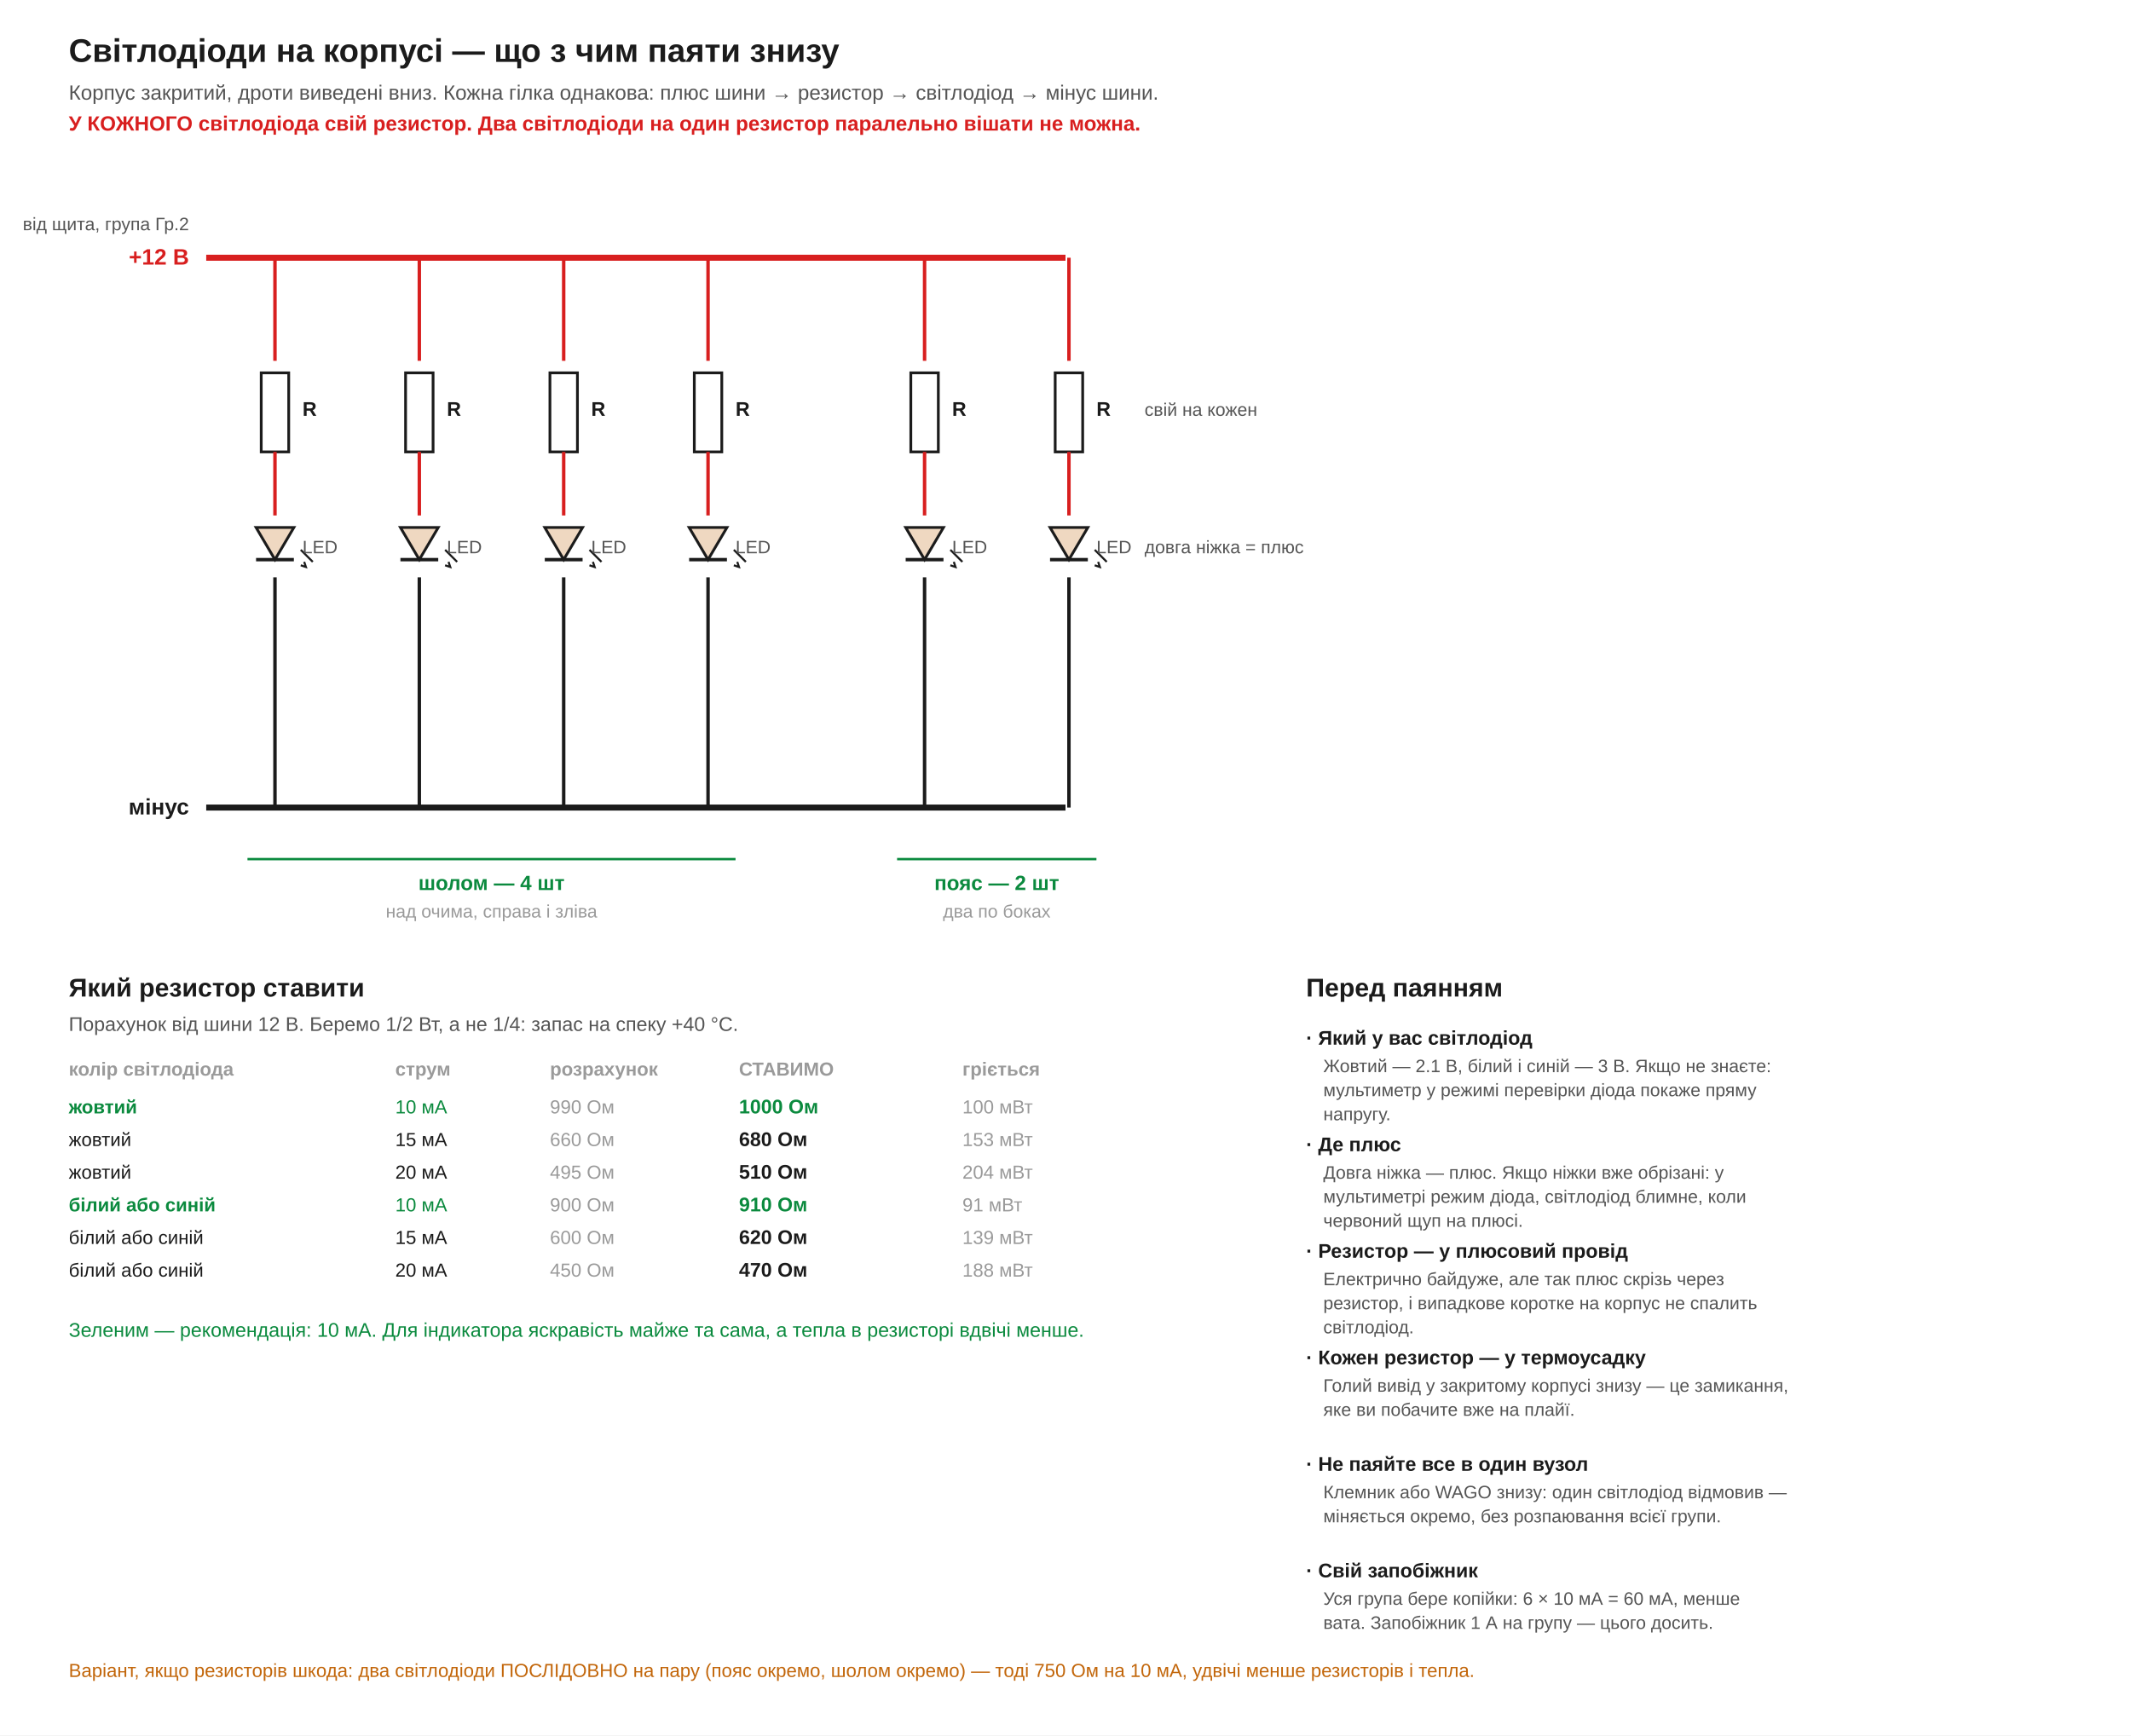
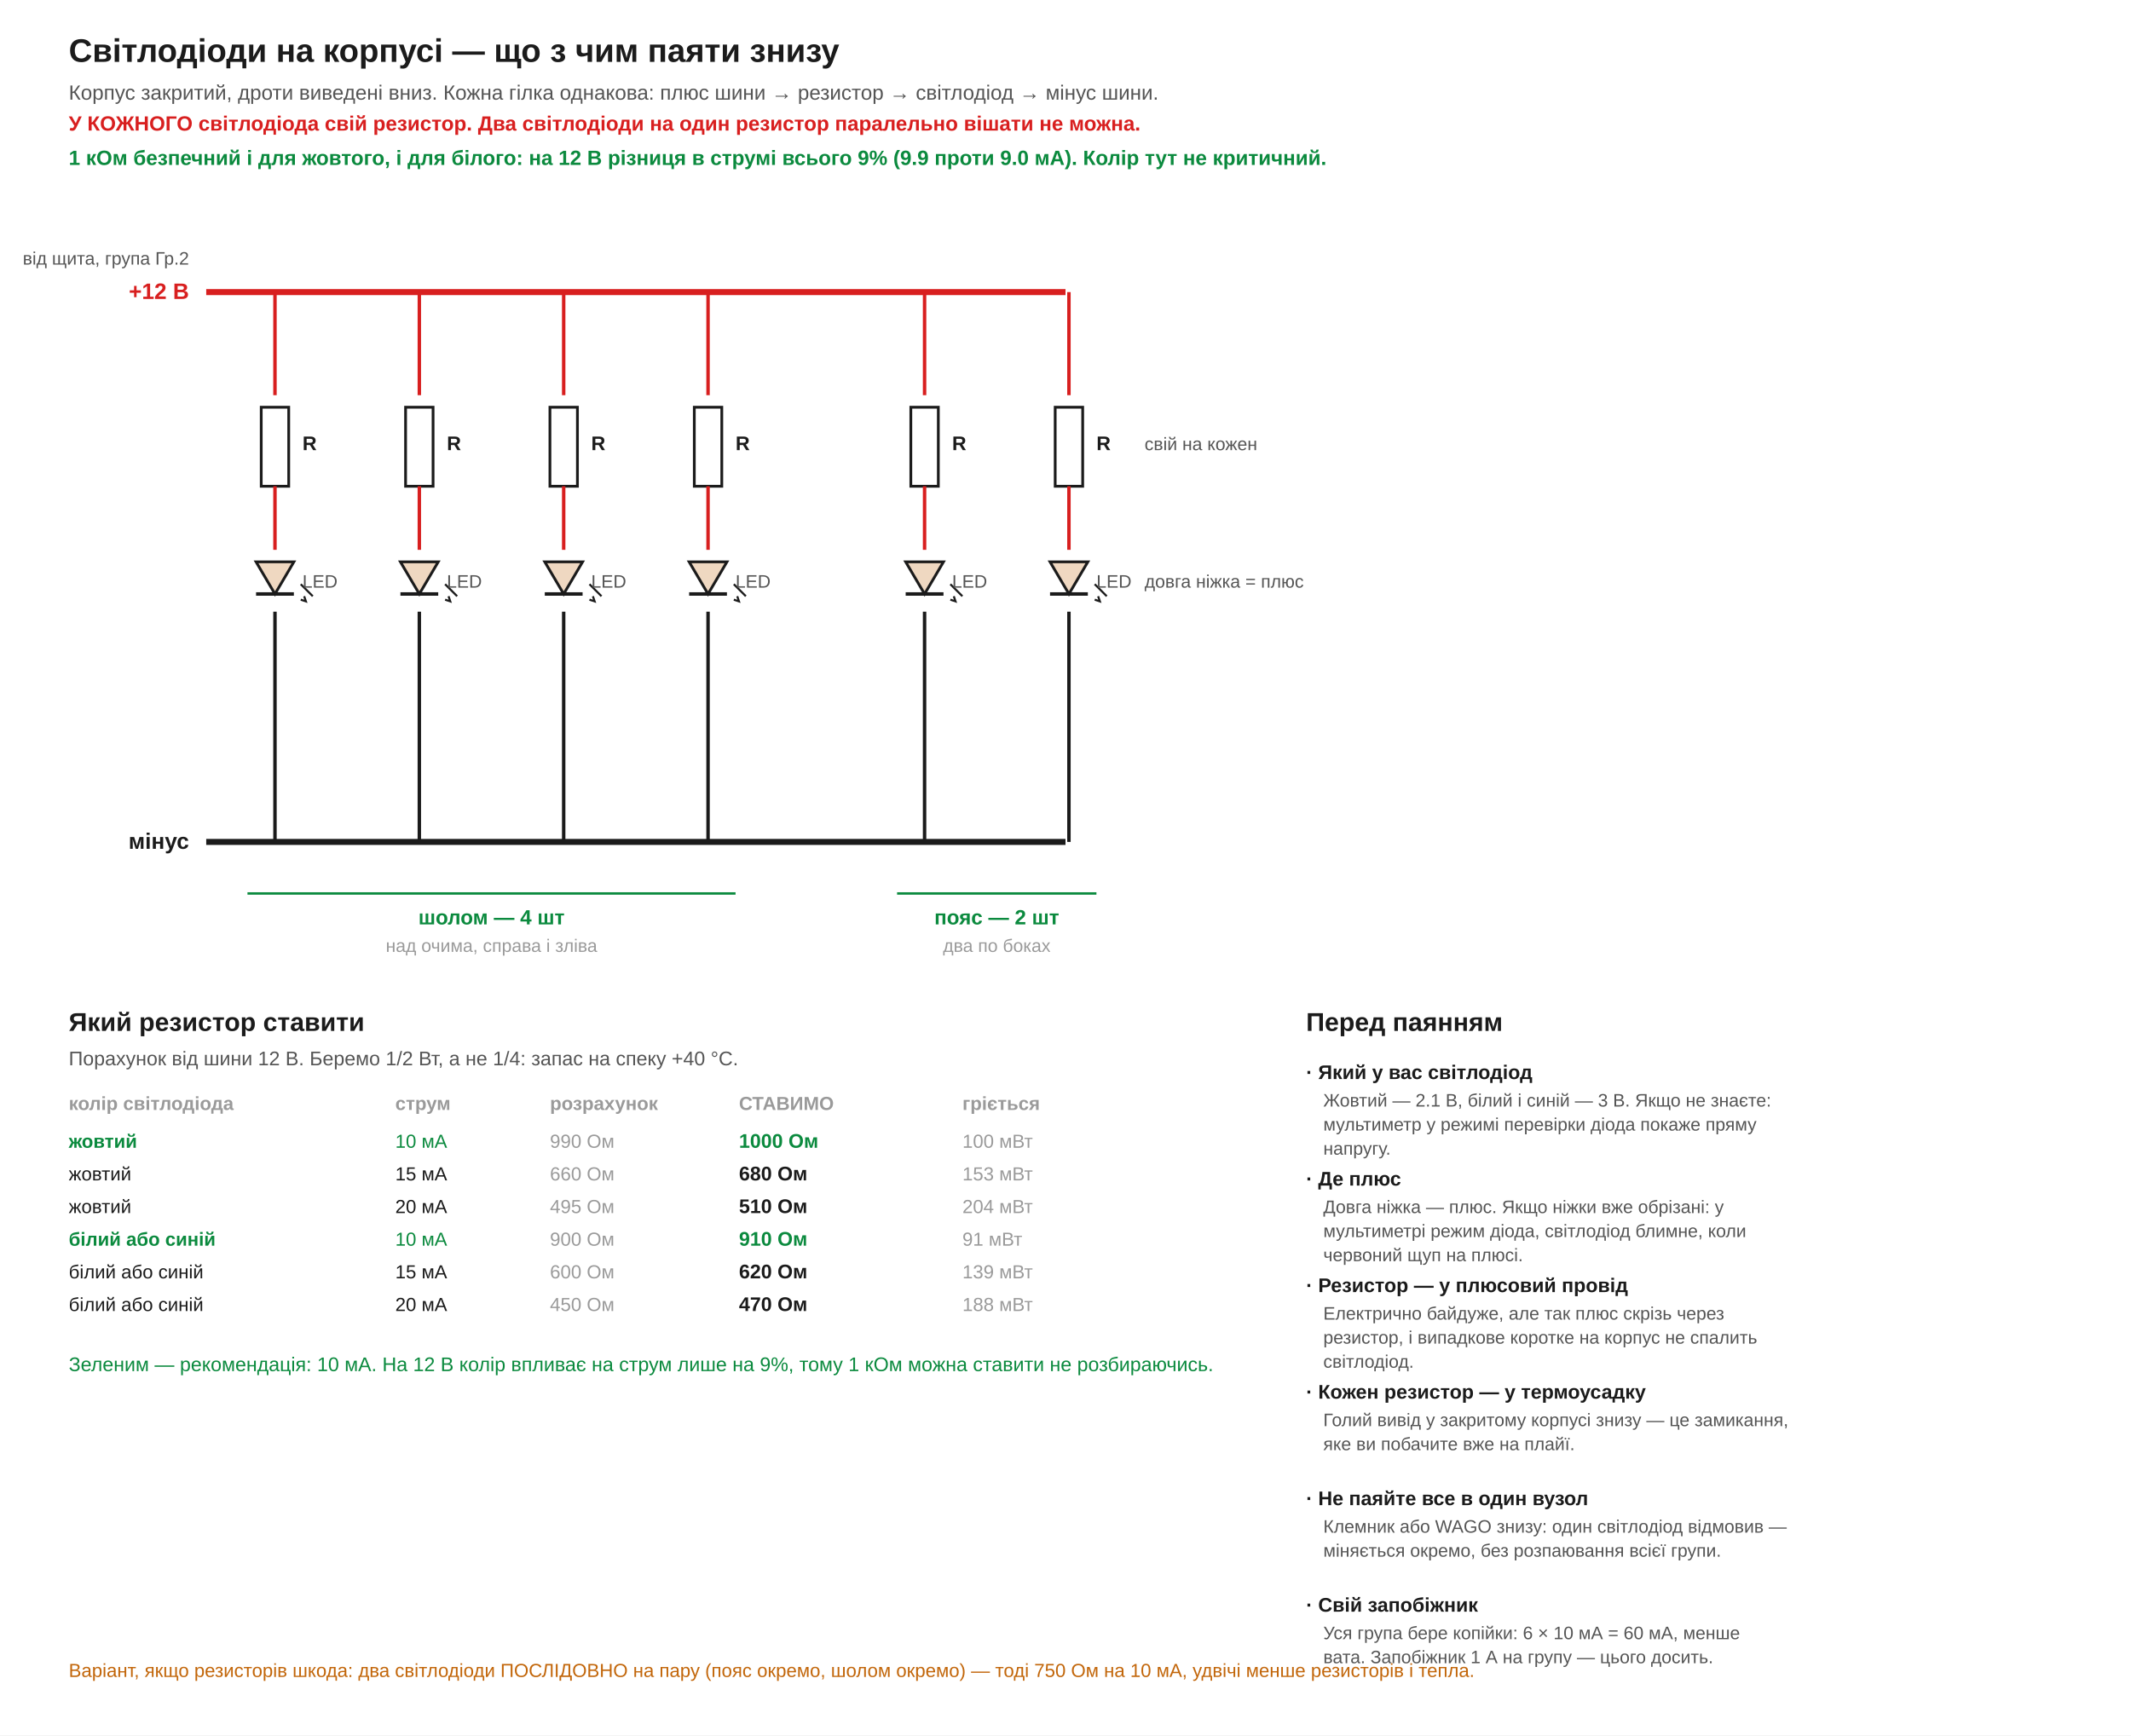
<svg xmlns="http://www.w3.org/2000/svg" width="1240" height="1010" viewBox="0 0 1240 1010">
  <rect width="1240" height="1010" fill="#ffffff" />
  <text x="40.0" y="36.0" font-family="Arial,Helvetica,sans-serif" font-size="19" fill="#1b1b1b" text-anchor="start" font-weight="700">Світлодіоди на корпусі — що з чим паяти знизу</text>
  <text x="40.0" y="58.0" font-family="Arial,Helvetica,sans-serif" font-size="12" fill="#555" text-anchor="start" font-weight="400">Корпус закритий, дроти виведені вниз. Кожна гілка однакова: плюс шини → резистор → світлодіод → мінус шини.</text>
  <text x="40.0" y="76.0" font-family="Arial,Helvetica,sans-serif" font-size="12" fill="#d81f1f" text-anchor="start" font-weight="600">У КОЖНОГО світлодіода свій резистор. Два світлодіоди на один резистор паралельно вішати не можна.</text>
-   <line x1="120" y1="150" x2="620" y2="150" stroke="#d81f1f" stroke-width="3.5" />
-   <line x1="120" y1="470" x2="620" y2="470" stroke="#1b1b1b" stroke-width="3.5" />
-   <text x="110.0" y="154.0" font-family="Arial,Helvetica,sans-serif" font-size="13" fill="#d81f1f" text-anchor="end" font-weight="700">+12 В</text>
-   <text x="110.0" y="474.0" font-family="Arial,Helvetica,sans-serif" font-size="13" fill="#1b1b1b" text-anchor="end" font-weight="700">мінус</text>
-   <text x="110.0" y="134.0" font-family="Arial,Helvetica,sans-serif" font-size="10.5" fill="#555" text-anchor="end" font-weight="400">від щита, група Гр.2</text>
-   <line x1="160.0" y1="150" x2="160.0" y2="210" stroke="#d81f1f" stroke-width="2" />
-   <g transform="rotate(90 160.0 240.0)">
-     <rect x="137.0" y="232.0" width="46" height="16" fill="#fff" stroke="#1b1b1b" stroke-width="1.6" />
+   <text x="40.0" y="96.0" font-family="Arial,Helvetica,sans-serif" font-size="12" fill="#0b8a3e" text-anchor="start" font-weight="600">1 кОм безпечний і для жовтого, і для білого: на 12 В різниця в струмі всього 9% (9.9 проти 9.0 мА). Колір тут не критичний.</text>
+   <line x1="120" y1="170" x2="620" y2="170" stroke="#d81f1f" stroke-width="3.5" />
+   <line x1="120" y1="490" x2="620" y2="490" stroke="#1b1b1b" stroke-width="3.5" />
+   <text x="110.0" y="174.0" font-family="Arial,Helvetica,sans-serif" font-size="13" fill="#d81f1f" text-anchor="end" font-weight="700">+12 В</text>
+   <text x="110.0" y="494.0" font-family="Arial,Helvetica,sans-serif" font-size="13" fill="#1b1b1b" text-anchor="end" font-weight="700">мінус</text>
+   <text x="110.0" y="154.0" font-family="Arial,Helvetica,sans-serif" font-size="10.5" fill="#555" text-anchor="end" font-weight="400">від щита, група Гр.2</text>
+   <line x1="160.0" y1="170" x2="160.0" y2="230" stroke="#d81f1f" stroke-width="2" />
+   <g transform="rotate(90 160.0 260.0)">
+     <rect x="137.0" y="252.0" width="46" height="16" fill="#fff" stroke="#1b1b1b" stroke-width="1.6" />
  </g>
-   <line x1="160.0" y1="263" x2="160.0" y2="300" stroke="#d81f1f" stroke-width="2" />
-   <g transform="rotate(90 160.0 318.0)">
-     <path d="M149.0 307.0 L149.0 329.0 L167.7 318.0 Z" fill="#c2660a" fill-opacity="0.25" stroke="#1b1b1b" stroke-width="1.6" />
-     <line x1="167.7" y1="307.0" x2="167.7" y2="329.0" stroke="#1b1b1b" stroke-width="2" />
-     <path d="M162.0 303.0 l7,-7 M169.0 301.0 l3,-1 -1,3" stroke="#1b1b1b" stroke-width="1.2" fill="none" />
+   <line x1="160.0" y1="283" x2="160.0" y2="320" stroke="#d81f1f" stroke-width="2" />
+   <g transform="rotate(90 160.0 338.0)">
+     <path d="M149.0 327.0 L149.0 349.0 L167.7 338.0 Z" fill="#c2660a" fill-opacity="0.25" stroke="#1b1b1b" stroke-width="1.6" />
+     <line x1="167.7" y1="327.0" x2="167.7" y2="349.0" stroke="#1b1b1b" stroke-width="2" />
+     <path d="M162.0 323.0 l7,-7 M169.0 321.0 l3,-1 -1,3" stroke="#1b1b1b" stroke-width="1.2" fill="none" />
  </g>
-   <line x1="160.0" y1="336" x2="160.0" y2="470" stroke="#1b1b1b" stroke-width="2" />
-   <text x="176.0" y="242.0" font-family="Arial,Helvetica,sans-serif" font-size="11.5" fill="#1b1b1b" text-anchor="start" font-weight="700">R</text>
-   <text x="176.0" y="322.0" font-family="Arial,Helvetica,sans-serif" font-size="10.5" fill="#555" text-anchor="start" font-weight="400">LED</text>
-   <line x1="244.0" y1="150" x2="244.0" y2="210" stroke="#d81f1f" stroke-width="2" />
-   <g transform="rotate(90 244.0 240.0)">
-     <rect x="221.0" y="232.0" width="46" height="16" fill="#fff" stroke="#1b1b1b" stroke-width="1.6" />
+   <line x1="160.0" y1="356" x2="160.0" y2="490" stroke="#1b1b1b" stroke-width="2" />
+   <text x="176.0" y="262.0" font-family="Arial,Helvetica,sans-serif" font-size="11.5" fill="#1b1b1b" text-anchor="start" font-weight="700">R</text>
+   <text x="176.0" y="342.0" font-family="Arial,Helvetica,sans-serif" font-size="10.5" fill="#555" text-anchor="start" font-weight="400">LED</text>
+   <line x1="244.0" y1="170" x2="244.0" y2="230" stroke="#d81f1f" stroke-width="2" />
+   <g transform="rotate(90 244.0 260.0)">
+     <rect x="221.0" y="252.0" width="46" height="16" fill="#fff" stroke="#1b1b1b" stroke-width="1.6" />
  </g>
-   <line x1="244.0" y1="263" x2="244.0" y2="300" stroke="#d81f1f" stroke-width="2" />
-   <g transform="rotate(90 244.0 318.0)">
-     <path d="M233.0 307.0 L233.0 329.0 L251.7 318.0 Z" fill="#c2660a" fill-opacity="0.25" stroke="#1b1b1b" stroke-width="1.6" />
-     <line x1="251.7" y1="307.0" x2="251.7" y2="329.0" stroke="#1b1b1b" stroke-width="2" />
-     <path d="M246.0 303.0 l7,-7 M253.0 301.0 l3,-1 -1,3" stroke="#1b1b1b" stroke-width="1.2" fill="none" />
+   <line x1="244.0" y1="283" x2="244.0" y2="320" stroke="#d81f1f" stroke-width="2" />
+   <g transform="rotate(90 244.0 338.0)">
+     <path d="M233.0 327.0 L233.0 349.0 L251.7 338.0 Z" fill="#c2660a" fill-opacity="0.25" stroke="#1b1b1b" stroke-width="1.6" />
+     <line x1="251.7" y1="327.0" x2="251.7" y2="349.0" stroke="#1b1b1b" stroke-width="2" />
+     <path d="M246.0 323.0 l7,-7 M253.0 321.0 l3,-1 -1,3" stroke="#1b1b1b" stroke-width="1.2" fill="none" />
  </g>
-   <line x1="244.0" y1="336" x2="244.0" y2="470" stroke="#1b1b1b" stroke-width="2" />
-   <text x="260.0" y="242.0" font-family="Arial,Helvetica,sans-serif" font-size="11.5" fill="#1b1b1b" text-anchor="start" font-weight="700">R</text>
-   <text x="260.0" y="322.0" font-family="Arial,Helvetica,sans-serif" font-size="10.5" fill="#555" text-anchor="start" font-weight="400">LED</text>
-   <line x1="328.0" y1="150" x2="328.0" y2="210" stroke="#d81f1f" stroke-width="2" />
-   <g transform="rotate(90 328.0 240.0)">
-     <rect x="305.0" y="232.0" width="46" height="16" fill="#fff" stroke="#1b1b1b" stroke-width="1.6" />
+   <line x1="244.0" y1="356" x2="244.0" y2="490" stroke="#1b1b1b" stroke-width="2" />
+   <text x="260.0" y="262.0" font-family="Arial,Helvetica,sans-serif" font-size="11.5" fill="#1b1b1b" text-anchor="start" font-weight="700">R</text>
+   <text x="260.0" y="342.0" font-family="Arial,Helvetica,sans-serif" font-size="10.5" fill="#555" text-anchor="start" font-weight="400">LED</text>
+   <line x1="328.0" y1="170" x2="328.0" y2="230" stroke="#d81f1f" stroke-width="2" />
+   <g transform="rotate(90 328.0 260.0)">
+     <rect x="305.0" y="252.0" width="46" height="16" fill="#fff" stroke="#1b1b1b" stroke-width="1.6" />
  </g>
-   <line x1="328.0" y1="263" x2="328.0" y2="300" stroke="#d81f1f" stroke-width="2" />
-   <g transform="rotate(90 328.0 318.0)">
-     <path d="M317.0 307.0 L317.0 329.0 L335.7 318.0 Z" fill="#c2660a" fill-opacity="0.25" stroke="#1b1b1b" stroke-width="1.6" />
-     <line x1="335.7" y1="307.0" x2="335.7" y2="329.0" stroke="#1b1b1b" stroke-width="2" />
-     <path d="M330.0 303.0 l7,-7 M337.0 301.0 l3,-1 -1,3" stroke="#1b1b1b" stroke-width="1.2" fill="none" />
+   <line x1="328.0" y1="283" x2="328.0" y2="320" stroke="#d81f1f" stroke-width="2" />
+   <g transform="rotate(90 328.0 338.0)">
+     <path d="M317.0 327.0 L317.0 349.0 L335.7 338.0 Z" fill="#c2660a" fill-opacity="0.25" stroke="#1b1b1b" stroke-width="1.6" />
+     <line x1="335.7" y1="327.0" x2="335.7" y2="349.0" stroke="#1b1b1b" stroke-width="2" />
+     <path d="M330.0 323.0 l7,-7 M337.0 321.0 l3,-1 -1,3" stroke="#1b1b1b" stroke-width="1.2" fill="none" />
  </g>
-   <line x1="328.0" y1="336" x2="328.0" y2="470" stroke="#1b1b1b" stroke-width="2" />
-   <text x="344.0" y="242.0" font-family="Arial,Helvetica,sans-serif" font-size="11.5" fill="#1b1b1b" text-anchor="start" font-weight="700">R</text>
-   <text x="344.0" y="322.0" font-family="Arial,Helvetica,sans-serif" font-size="10.5" fill="#555" text-anchor="start" font-weight="400">LED</text>
-   <line x1="412.0" y1="150" x2="412.0" y2="210" stroke="#d81f1f" stroke-width="2" />
-   <g transform="rotate(90 412.0 240.0)">
-     <rect x="389.0" y="232.0" width="46" height="16" fill="#fff" stroke="#1b1b1b" stroke-width="1.6" />
+   <line x1="328.0" y1="356" x2="328.0" y2="490" stroke="#1b1b1b" stroke-width="2" />
+   <text x="344.0" y="262.0" font-family="Arial,Helvetica,sans-serif" font-size="11.5" fill="#1b1b1b" text-anchor="start" font-weight="700">R</text>
+   <text x="344.0" y="342.0" font-family="Arial,Helvetica,sans-serif" font-size="10.5" fill="#555" text-anchor="start" font-weight="400">LED</text>
+   <line x1="412.0" y1="170" x2="412.0" y2="230" stroke="#d81f1f" stroke-width="2" />
+   <g transform="rotate(90 412.0 260.0)">
+     <rect x="389.0" y="252.0" width="46" height="16" fill="#fff" stroke="#1b1b1b" stroke-width="1.6" />
  </g>
-   <line x1="412.0" y1="263" x2="412.0" y2="300" stroke="#d81f1f" stroke-width="2" />
-   <g transform="rotate(90 412.0 318.0)">
-     <path d="M401.0 307.0 L401.0 329.0 L419.7 318.0 Z" fill="#c2660a" fill-opacity="0.25" stroke="#1b1b1b" stroke-width="1.6" />
-     <line x1="419.7" y1="307.0" x2="419.7" y2="329.0" stroke="#1b1b1b" stroke-width="2" />
-     <path d="M414.0 303.0 l7,-7 M421.0 301.0 l3,-1 -1,3" stroke="#1b1b1b" stroke-width="1.2" fill="none" />
+   <line x1="412.0" y1="283" x2="412.0" y2="320" stroke="#d81f1f" stroke-width="2" />
+   <g transform="rotate(90 412.0 338.0)">
+     <path d="M401.0 327.0 L401.0 349.0 L419.7 338.0 Z" fill="#c2660a" fill-opacity="0.25" stroke="#1b1b1b" stroke-width="1.6" />
+     <line x1="419.7" y1="327.0" x2="419.7" y2="349.0" stroke="#1b1b1b" stroke-width="2" />
+     <path d="M414.0 323.0 l7,-7 M421.0 321.0 l3,-1 -1,3" stroke="#1b1b1b" stroke-width="1.2" fill="none" />
  </g>
-   <line x1="412.0" y1="336" x2="412.0" y2="470" stroke="#1b1b1b" stroke-width="2" />
-   <text x="428.0" y="242.0" font-family="Arial,Helvetica,sans-serif" font-size="11.5" fill="#1b1b1b" text-anchor="start" font-weight="700">R</text>
-   <text x="428.0" y="322.0" font-family="Arial,Helvetica,sans-serif" font-size="10.5" fill="#555" text-anchor="start" font-weight="400">LED</text>
-   <line x1="144.0" y1="500" x2="428.0" y2="500" stroke="#0b8a3e" stroke-width="1.4" />
-   <text x="286.0" y="518.0" font-family="Arial,Helvetica,sans-serif" font-size="12" fill="#0b8a3e" text-anchor="middle" font-weight="700">шолом — 4 шт</text>
-   <text x="286.0" y="534.0" font-family="Arial,Helvetica,sans-serif" font-size="10.5" fill="#9a9a9a" text-anchor="middle" font-weight="400">над очима, справа і зліва</text>
-   <line x1="538.0" y1="150" x2="538.0" y2="210" stroke="#d81f1f" stroke-width="2" />
-   <g transform="rotate(90 538.0 240.0)">
-     <rect x="515.0" y="232.0" width="46" height="16" fill="#fff" stroke="#1b1b1b" stroke-width="1.6" />
+   <line x1="412.0" y1="356" x2="412.0" y2="490" stroke="#1b1b1b" stroke-width="2" />
+   <text x="428.0" y="262.0" font-family="Arial,Helvetica,sans-serif" font-size="11.5" fill="#1b1b1b" text-anchor="start" font-weight="700">R</text>
+   <text x="428.0" y="342.0" font-family="Arial,Helvetica,sans-serif" font-size="10.5" fill="#555" text-anchor="start" font-weight="400">LED</text>
+   <line x1="144.0" y1="520" x2="428.0" y2="520" stroke="#0b8a3e" stroke-width="1.4" />
+   <text x="286.0" y="538.0" font-family="Arial,Helvetica,sans-serif" font-size="12" fill="#0b8a3e" text-anchor="middle" font-weight="700">шолом — 4 шт</text>
+   <text x="286.0" y="554.0" font-family="Arial,Helvetica,sans-serif" font-size="10.5" fill="#9a9a9a" text-anchor="middle" font-weight="400">над очима, справа і зліва</text>
+   <line x1="538.0" y1="170" x2="538.0" y2="230" stroke="#d81f1f" stroke-width="2" />
+   <g transform="rotate(90 538.0 260.0)">
+     <rect x="515.0" y="252.0" width="46" height="16" fill="#fff" stroke="#1b1b1b" stroke-width="1.6" />
  </g>
-   <line x1="538.0" y1="263" x2="538.0" y2="300" stroke="#d81f1f" stroke-width="2" />
-   <g transform="rotate(90 538.0 318.0)">
-     <path d="M527.0 307.0 L527.0 329.0 L545.7 318.0 Z" fill="#c2660a" fill-opacity="0.25" stroke="#1b1b1b" stroke-width="1.6" />
-     <line x1="545.7" y1="307.0" x2="545.7" y2="329.0" stroke="#1b1b1b" stroke-width="2" />
-     <path d="M540.0 303.0 l7,-7 M547.0 301.0 l3,-1 -1,3" stroke="#1b1b1b" stroke-width="1.2" fill="none" />
+   <line x1="538.0" y1="283" x2="538.0" y2="320" stroke="#d81f1f" stroke-width="2" />
+   <g transform="rotate(90 538.0 338.0)">
+     <path d="M527.0 327.0 L527.0 349.0 L545.7 338.0 Z" fill="#c2660a" fill-opacity="0.25" stroke="#1b1b1b" stroke-width="1.6" />
+     <line x1="545.7" y1="327.0" x2="545.7" y2="349.0" stroke="#1b1b1b" stroke-width="2" />
+     <path d="M540.0 323.0 l7,-7 M547.0 321.0 l3,-1 -1,3" stroke="#1b1b1b" stroke-width="1.2" fill="none" />
  </g>
-   <line x1="538.0" y1="336" x2="538.0" y2="470" stroke="#1b1b1b" stroke-width="2" />
-   <text x="554.0" y="242.0" font-family="Arial,Helvetica,sans-serif" font-size="11.5" fill="#1b1b1b" text-anchor="start" font-weight="700">R</text>
-   <text x="554.0" y="322.0" font-family="Arial,Helvetica,sans-serif" font-size="10.5" fill="#555" text-anchor="start" font-weight="400">LED</text>
-   <line x1="622.0" y1="150" x2="622.0" y2="210" stroke="#d81f1f" stroke-width="2" />
-   <g transform="rotate(90 622.0 240.0)">
-     <rect x="599.0" y="232.0" width="46" height="16" fill="#fff" stroke="#1b1b1b" stroke-width="1.6" />
+   <line x1="538.0" y1="356" x2="538.0" y2="490" stroke="#1b1b1b" stroke-width="2" />
+   <text x="554.0" y="262.0" font-family="Arial,Helvetica,sans-serif" font-size="11.5" fill="#1b1b1b" text-anchor="start" font-weight="700">R</text>
+   <text x="554.0" y="342.0" font-family="Arial,Helvetica,sans-serif" font-size="10.5" fill="#555" text-anchor="start" font-weight="400">LED</text>
+   <line x1="622.0" y1="170" x2="622.0" y2="230" stroke="#d81f1f" stroke-width="2" />
+   <g transform="rotate(90 622.0 260.0)">
+     <rect x="599.0" y="252.0" width="46" height="16" fill="#fff" stroke="#1b1b1b" stroke-width="1.6" />
  </g>
-   <line x1="622.0" y1="263" x2="622.0" y2="300" stroke="#d81f1f" stroke-width="2" />
-   <g transform="rotate(90 622.0 318.0)">
-     <path d="M611.0 307.0 L611.0 329.0 L629.7 318.0 Z" fill="#c2660a" fill-opacity="0.25" stroke="#1b1b1b" stroke-width="1.6" />
-     <line x1="629.7" y1="307.0" x2="629.7" y2="329.0" stroke="#1b1b1b" stroke-width="2" />
-     <path d="M624.0 303.0 l7,-7 M631.0 301.0 l3,-1 -1,3" stroke="#1b1b1b" stroke-width="1.2" fill="none" />
+   <line x1="622.0" y1="283" x2="622.0" y2="320" stroke="#d81f1f" stroke-width="2" />
+   <g transform="rotate(90 622.0 338.0)">
+     <path d="M611.0 327.0 L611.0 349.0 L629.7 338.0 Z" fill="#c2660a" fill-opacity="0.25" stroke="#1b1b1b" stroke-width="1.6" />
+     <line x1="629.7" y1="327.0" x2="629.7" y2="349.0" stroke="#1b1b1b" stroke-width="2" />
+     <path d="M624.0 323.0 l7,-7 M631.0 321.0 l3,-1 -1,3" stroke="#1b1b1b" stroke-width="1.2" fill="none" />
  </g>
-   <line x1="622.0" y1="336" x2="622.0" y2="470" stroke="#1b1b1b" stroke-width="2" />
-   <text x="638.0" y="242.0" font-family="Arial,Helvetica,sans-serif" font-size="11.5" fill="#1b1b1b" text-anchor="start" font-weight="700">R</text>
-   <text x="638.0" y="322.0" font-family="Arial,Helvetica,sans-serif" font-size="10.5" fill="#555" text-anchor="start" font-weight="400">LED</text>
-   <line x1="522.0" y1="500" x2="638.0" y2="500" stroke="#0b8a3e" stroke-width="1.4" />
-   <text x="580.0" y="518.0" font-family="Arial,Helvetica,sans-serif" font-size="12" fill="#0b8a3e" text-anchor="middle" font-weight="700">пояс — 2 шт</text>
-   <text x="580.0" y="534.0" font-family="Arial,Helvetica,sans-serif" font-size="10.5" fill="#9a9a9a" text-anchor="middle" font-weight="400">два по боках</text>
-   <text x="666.0" y="242.0" font-family="Arial,Helvetica,sans-serif" font-size="10.5" fill="#555" text-anchor="start" font-weight="400">свій на кожен</text>
-   <text x="666.0" y="322.0" font-family="Arial,Helvetica,sans-serif" font-size="10.5" fill="#555" text-anchor="start" font-weight="400">довга ніжка = плюс</text>
-   <text x="40.0" y="580.0" font-family="Arial,Helvetica,sans-serif" font-size="15" fill="#1b1b1b" text-anchor="start" font-weight="700">Який резистор ставити</text>
-   <text x="40.0" y="600.0" font-family="Arial,Helvetica,sans-serif" font-size="11.5" fill="#555" text-anchor="start" font-weight="400">Порахунок від шини 12 В. Беремо 1/2 Вт, а не 1/4: запас на спеку +40 °C.</text>
-   <text x="40.0" y="626.0" font-family="Arial,Helvetica,sans-serif" font-size="11" fill="#9a9a9a" text-anchor="start" font-weight="700">колір світлодіода</text>
-   <text x="230.0" y="626.0" font-family="Arial,Helvetica,sans-serif" font-size="11" fill="#9a9a9a" text-anchor="start" font-weight="700">струм</text>
-   <text x="320.0" y="626.0" font-family="Arial,Helvetica,sans-serif" font-size="11" fill="#9a9a9a" text-anchor="start" font-weight="700">розрахунок</text>
-   <text x="430.0" y="626.0" font-family="Arial,Helvetica,sans-serif" font-size="11" fill="#9a9a9a" text-anchor="start" font-weight="700">СТАВИМО</text>
-   <text x="560.0" y="626.0" font-family="Arial,Helvetica,sans-serif" font-size="11" fill="#9a9a9a" text-anchor="start" font-weight="700">гріється</text>
-   <text x="40.0" y="648.0" font-family="Arial,Helvetica,sans-serif" font-size="11" fill="#0b8a3e" text-anchor="start" font-weight="600">жовтий</text>
-   <text x="230.0" y="648.0" font-family="Arial,Helvetica,sans-serif" font-size="11" fill="#0b8a3e" text-anchor="start" font-weight="400">10 мА</text>
-   <text x="320.0" y="648.0" font-family="Arial,Helvetica,sans-serif" font-size="11" fill="#9a9a9a" text-anchor="start" font-weight="400">990 Ом</text>
-   <text x="430.0" y="648.0" font-family="Arial,Helvetica,sans-serif" font-size="11.5" fill="#0b8a3e" text-anchor="start" font-weight="700">1000 Ом</text>
-   <text x="560.0" y="648.0" font-family="Arial,Helvetica,sans-serif" font-size="11" fill="#9a9a9a" text-anchor="start" font-weight="400">100 мВт</text>
-   <text x="40.0" y="667.0" font-family="Arial,Helvetica,sans-serif" font-size="11" fill="#1b1b1b" text-anchor="start" font-weight="400">жовтий</text>
-   <text x="230.0" y="667.0" font-family="Arial,Helvetica,sans-serif" font-size="11" fill="#1b1b1b" text-anchor="start" font-weight="400">15 мА</text>
-   <text x="320.0" y="667.0" font-family="Arial,Helvetica,sans-serif" font-size="11" fill="#9a9a9a" text-anchor="start" font-weight="400">660 Ом</text>
-   <text x="430.0" y="667.0" font-family="Arial,Helvetica,sans-serif" font-size="11.5" fill="#1b1b1b" text-anchor="start" font-weight="700">680 Ом</text>
-   <text x="560.0" y="667.0" font-family="Arial,Helvetica,sans-serif" font-size="11" fill="#9a9a9a" text-anchor="start" font-weight="400">153 мВт</text>
-   <text x="40.0" y="686.0" font-family="Arial,Helvetica,sans-serif" font-size="11" fill="#1b1b1b" text-anchor="start" font-weight="400">жовтий</text>
-   <text x="230.0" y="686.0" font-family="Arial,Helvetica,sans-serif" font-size="11" fill="#1b1b1b" text-anchor="start" font-weight="400">20 мА</text>
-   <text x="320.0" y="686.0" font-family="Arial,Helvetica,sans-serif" font-size="11" fill="#9a9a9a" text-anchor="start" font-weight="400">495 Ом</text>
-   <text x="430.0" y="686.0" font-family="Arial,Helvetica,sans-serif" font-size="11.5" fill="#1b1b1b" text-anchor="start" font-weight="700">510 Ом</text>
-   <text x="560.0" y="686.0" font-family="Arial,Helvetica,sans-serif" font-size="11" fill="#9a9a9a" text-anchor="start" font-weight="400">204 мВт</text>
-   <text x="40.0" y="705.0" font-family="Arial,Helvetica,sans-serif" font-size="11" fill="#0b8a3e" text-anchor="start" font-weight="600">білий або синій</text>
-   <text x="230.0" y="705.0" font-family="Arial,Helvetica,sans-serif" font-size="11" fill="#0b8a3e" text-anchor="start" font-weight="400">10 мА</text>
-   <text x="320.0" y="705.0" font-family="Arial,Helvetica,sans-serif" font-size="11" fill="#9a9a9a" text-anchor="start" font-weight="400">900 Ом</text>
-   <text x="430.0" y="705.0" font-family="Arial,Helvetica,sans-serif" font-size="11.5" fill="#0b8a3e" text-anchor="start" font-weight="700">910 Ом</text>
-   <text x="560.0" y="705.0" font-family="Arial,Helvetica,sans-serif" font-size="11" fill="#9a9a9a" text-anchor="start" font-weight="400">91 мВт</text>
-   <text x="40.0" y="724.0" font-family="Arial,Helvetica,sans-serif" font-size="11" fill="#1b1b1b" text-anchor="start" font-weight="400">білий або синій</text>
-   <text x="230.0" y="724.0" font-family="Arial,Helvetica,sans-serif" font-size="11" fill="#1b1b1b" text-anchor="start" font-weight="400">15 мА</text>
-   <text x="320.0" y="724.0" font-family="Arial,Helvetica,sans-serif" font-size="11" fill="#9a9a9a" text-anchor="start" font-weight="400">600 Ом</text>
-   <text x="430.0" y="724.0" font-family="Arial,Helvetica,sans-serif" font-size="11.5" fill="#1b1b1b" text-anchor="start" font-weight="700">620 Ом</text>
-   <text x="560.0" y="724.0" font-family="Arial,Helvetica,sans-serif" font-size="11" fill="#9a9a9a" text-anchor="start" font-weight="400">139 мВт</text>
-   <text x="40.0" y="743.0" font-family="Arial,Helvetica,sans-serif" font-size="11" fill="#1b1b1b" text-anchor="start" font-weight="400">білий або синій</text>
-   <text x="230.0" y="743.0" font-family="Arial,Helvetica,sans-serif" font-size="11" fill="#1b1b1b" text-anchor="start" font-weight="400">20 мА</text>
-   <text x="320.0" y="743.0" font-family="Arial,Helvetica,sans-serif" font-size="11" fill="#9a9a9a" text-anchor="start" font-weight="400">450 Ом</text>
-   <text x="430.0" y="743.0" font-family="Arial,Helvetica,sans-serif" font-size="11.5" fill="#1b1b1b" text-anchor="start" font-weight="700">470 Ом</text>
-   <text x="560.0" y="743.0" font-family="Arial,Helvetica,sans-serif" font-size="11" fill="#9a9a9a" text-anchor="start" font-weight="400">188 мВт</text>
-   <text x="40.0" y="778.0" font-family="Arial,Helvetica,sans-serif" font-size="11.5" fill="#0b8a3e" text-anchor="start" font-weight="400">Зеленим — рекомендація: 10 мА. Для індикатора яскравість майже та сама, а тепла в резисторі вдвічі менше.</text>
-   <text x="760.0" y="580.0" font-family="Arial,Helvetica,sans-serif" font-size="15" fill="#1b1b1b" text-anchor="start" font-weight="700">Перед паянням</text>
-   <text x="760.0" y="608.0" font-family="Arial,Helvetica,sans-serif" font-size="11.5" fill="#1b1b1b" text-anchor="start" font-weight="700">· Який у вас світлодіод</text>
-   <text x="770.0" y="624.0" font-family="Arial,Helvetica,sans-serif" font-size="10.5" fill="#555" text-anchor="start" font-weight="400">Жовтий — 2.1 В, білий і синій — 3 В. Якщо не знаєте:</text>
-   <text x="770.0" y="638.0" font-family="Arial,Helvetica,sans-serif" font-size="10.5" fill="#555" text-anchor="start" font-weight="400">мультиметр у режимі перевірки діода покаже пряму</text>
-   <text x="770.0" y="652.0" font-family="Arial,Helvetica,sans-serif" font-size="10.5" fill="#555" text-anchor="start" font-weight="400">напругу.</text>
-   <text x="760.0" y="670.0" font-family="Arial,Helvetica,sans-serif" font-size="11.5" fill="#1b1b1b" text-anchor="start" font-weight="700">· Де плюс</text>
-   <text x="770.0" y="686.0" font-family="Arial,Helvetica,sans-serif" font-size="10.5" fill="#555" text-anchor="start" font-weight="400">Довга ніжка — плюс. Якщо ніжки вже обрізані: у</text>
-   <text x="770.0" y="700.0" font-family="Arial,Helvetica,sans-serif" font-size="10.5" fill="#555" text-anchor="start" font-weight="400">мультиметрі режим діода, світлодіод блимне, коли</text>
-   <text x="770.0" y="714.0" font-family="Arial,Helvetica,sans-serif" font-size="10.5" fill="#555" text-anchor="start" font-weight="400">червоний щуп на плюсі.</text>
-   <text x="760.0" y="732.0" font-family="Arial,Helvetica,sans-serif" font-size="11.5" fill="#1b1b1b" text-anchor="start" font-weight="700">· Резистор — у плюсовий провід</text>
-   <text x="770.0" y="748.0" font-family="Arial,Helvetica,sans-serif" font-size="10.5" fill="#555" text-anchor="start" font-weight="400">Електрично байдуже, але так плюс скрізь через</text>
-   <text x="770.0" y="762.0" font-family="Arial,Helvetica,sans-serif" font-size="10.5" fill="#555" text-anchor="start" font-weight="400">резистор, і випадкове коротке на корпус не спалить</text>
-   <text x="770.0" y="776.0" font-family="Arial,Helvetica,sans-serif" font-size="10.5" fill="#555" text-anchor="start" font-weight="400">світлодіод.</text>
-   <text x="760.0" y="794.0" font-family="Arial,Helvetica,sans-serif" font-size="11.5" fill="#1b1b1b" text-anchor="start" font-weight="700">· Кожен резистор — у термоусадку</text>
-   <text x="770.0" y="810.0" font-family="Arial,Helvetica,sans-serif" font-size="10.5" fill="#555" text-anchor="start" font-weight="400">Голий вивід у закритому корпусі знизу — це замикання,</text>
-   <text x="770.0" y="824.0" font-family="Arial,Helvetica,sans-serif" font-size="10.5" fill="#555" text-anchor="start" font-weight="400">яке ви побачите вже на плайї.</text>
-   <text x="760.0" y="856.0" font-family="Arial,Helvetica,sans-serif" font-size="11.5" fill="#1b1b1b" text-anchor="start" font-weight="700">· Не паяйте все в один вузол</text>
-   <text x="770.0" y="872.0" font-family="Arial,Helvetica,sans-serif" font-size="10.5" fill="#555" text-anchor="start" font-weight="400">Клемник або WAGO знизу: один світлодіод відмовив —</text>
-   <text x="770.0" y="886.0" font-family="Arial,Helvetica,sans-serif" font-size="10.5" fill="#555" text-anchor="start" font-weight="400">міняється окремо, без розпаювання всієї групи.</text>
-   <text x="760.0" y="918.0" font-family="Arial,Helvetica,sans-serif" font-size="11.5" fill="#1b1b1b" text-anchor="start" font-weight="700">· Свій запобіжник</text>
-   <text x="770.0" y="934.0" font-family="Arial,Helvetica,sans-serif" font-size="10.5" fill="#555" text-anchor="start" font-weight="400">Уся група бере копійки: 6 × 10 мА = 60 мА, менше</text>
-   <text x="770.0" y="948.0" font-family="Arial,Helvetica,sans-serif" font-size="10.5" fill="#555" text-anchor="start" font-weight="400">вата. Запобіжник 1 А на групу — цього досить.</text>
+   <line x1="622.0" y1="356" x2="622.0" y2="490" stroke="#1b1b1b" stroke-width="2" />
+   <text x="638.0" y="262.0" font-family="Arial,Helvetica,sans-serif" font-size="11.5" fill="#1b1b1b" text-anchor="start" font-weight="700">R</text>
+   <text x="638.0" y="342.0" font-family="Arial,Helvetica,sans-serif" font-size="10.5" fill="#555" text-anchor="start" font-weight="400">LED</text>
+   <line x1="522.0" y1="520" x2="638.0" y2="520" stroke="#0b8a3e" stroke-width="1.4" />
+   <text x="580.0" y="538.0" font-family="Arial,Helvetica,sans-serif" font-size="12" fill="#0b8a3e" text-anchor="middle" font-weight="700">пояс — 2 шт</text>
+   <text x="580.0" y="554.0" font-family="Arial,Helvetica,sans-serif" font-size="10.5" fill="#9a9a9a" text-anchor="middle" font-weight="400">два по боках</text>
+   <text x="666.0" y="262.0" font-family="Arial,Helvetica,sans-serif" font-size="10.5" fill="#555" text-anchor="start" font-weight="400">свій на кожен</text>
+   <text x="666.0" y="342.0" font-family="Arial,Helvetica,sans-serif" font-size="10.5" fill="#555" text-anchor="start" font-weight="400">довга ніжка = плюс</text>
+   <text x="40.0" y="600.0" font-family="Arial,Helvetica,sans-serif" font-size="15" fill="#1b1b1b" text-anchor="start" font-weight="700">Який резистор ставити</text>
+   <text x="40.0" y="620.0" font-family="Arial,Helvetica,sans-serif" font-size="11.5" fill="#555" text-anchor="start" font-weight="400">Порахунок від шини 12 В. Беремо 1/2 Вт, а не 1/4: запас на спеку +40 °C.</text>
+   <text x="40.0" y="646.0" font-family="Arial,Helvetica,sans-serif" font-size="11" fill="#9a9a9a" text-anchor="start" font-weight="700">колір світлодіода</text>
+   <text x="230.0" y="646.0" font-family="Arial,Helvetica,sans-serif" font-size="11" fill="#9a9a9a" text-anchor="start" font-weight="700">струм</text>
+   <text x="320.0" y="646.0" font-family="Arial,Helvetica,sans-serif" font-size="11" fill="#9a9a9a" text-anchor="start" font-weight="700">розрахунок</text>
+   <text x="430.0" y="646.0" font-family="Arial,Helvetica,sans-serif" font-size="11" fill="#9a9a9a" text-anchor="start" font-weight="700">СТАВИМО</text>
+   <text x="560.0" y="646.0" font-family="Arial,Helvetica,sans-serif" font-size="11" fill="#9a9a9a" text-anchor="start" font-weight="700">гріється</text>
+   <text x="40.0" y="668.0" font-family="Arial,Helvetica,sans-serif" font-size="11" fill="#0b8a3e" text-anchor="start" font-weight="600">жовтий</text>
+   <text x="230.0" y="668.0" font-family="Arial,Helvetica,sans-serif" font-size="11" fill="#0b8a3e" text-anchor="start" font-weight="400">10 мА</text>
+   <text x="320.0" y="668.0" font-family="Arial,Helvetica,sans-serif" font-size="11" fill="#9a9a9a" text-anchor="start" font-weight="400">990 Ом</text>
+   <text x="430.0" y="668.0" font-family="Arial,Helvetica,sans-serif" font-size="11.5" fill="#0b8a3e" text-anchor="start" font-weight="700">1000 Ом</text>
+   <text x="560.0" y="668.0" font-family="Arial,Helvetica,sans-serif" font-size="11" fill="#9a9a9a" text-anchor="start" font-weight="400">100 мВт</text>
+   <text x="40.0" y="687.0" font-family="Arial,Helvetica,sans-serif" font-size="11" fill="#1b1b1b" text-anchor="start" font-weight="400">жовтий</text>
+   <text x="230.0" y="687.0" font-family="Arial,Helvetica,sans-serif" font-size="11" fill="#1b1b1b" text-anchor="start" font-weight="400">15 мА</text>
+   <text x="320.0" y="687.0" font-family="Arial,Helvetica,sans-serif" font-size="11" fill="#9a9a9a" text-anchor="start" font-weight="400">660 Ом</text>
+   <text x="430.0" y="687.0" font-family="Arial,Helvetica,sans-serif" font-size="11.5" fill="#1b1b1b" text-anchor="start" font-weight="700">680 Ом</text>
+   <text x="560.0" y="687.0" font-family="Arial,Helvetica,sans-serif" font-size="11" fill="#9a9a9a" text-anchor="start" font-weight="400">153 мВт</text>
+   <text x="40.0" y="706.0" font-family="Arial,Helvetica,sans-serif" font-size="11" fill="#1b1b1b" text-anchor="start" font-weight="400">жовтий</text>
+   <text x="230.0" y="706.0" font-family="Arial,Helvetica,sans-serif" font-size="11" fill="#1b1b1b" text-anchor="start" font-weight="400">20 мА</text>
+   <text x="320.0" y="706.0" font-family="Arial,Helvetica,sans-serif" font-size="11" fill="#9a9a9a" text-anchor="start" font-weight="400">495 Ом</text>
+   <text x="430.0" y="706.0" font-family="Arial,Helvetica,sans-serif" font-size="11.5" fill="#1b1b1b" text-anchor="start" font-weight="700">510 Ом</text>
+   <text x="560.0" y="706.0" font-family="Arial,Helvetica,sans-serif" font-size="11" fill="#9a9a9a" text-anchor="start" font-weight="400">204 мВт</text>
+   <text x="40.0" y="725.0" font-family="Arial,Helvetica,sans-serif" font-size="11" fill="#0b8a3e" text-anchor="start" font-weight="600">білий або синій</text>
+   <text x="230.0" y="725.0" font-family="Arial,Helvetica,sans-serif" font-size="11" fill="#0b8a3e" text-anchor="start" font-weight="400">10 мА</text>
+   <text x="320.0" y="725.0" font-family="Arial,Helvetica,sans-serif" font-size="11" fill="#9a9a9a" text-anchor="start" font-weight="400">900 Ом</text>
+   <text x="430.0" y="725.0" font-family="Arial,Helvetica,sans-serif" font-size="11.5" fill="#0b8a3e" text-anchor="start" font-weight="700">910 Ом</text>
+   <text x="560.0" y="725.0" font-family="Arial,Helvetica,sans-serif" font-size="11" fill="#9a9a9a" text-anchor="start" font-weight="400">91 мВт</text>
+   <text x="40.0" y="744.0" font-family="Arial,Helvetica,sans-serif" font-size="11" fill="#1b1b1b" text-anchor="start" font-weight="400">білий або синій</text>
+   <text x="230.0" y="744.0" font-family="Arial,Helvetica,sans-serif" font-size="11" fill="#1b1b1b" text-anchor="start" font-weight="400">15 мА</text>
+   <text x="320.0" y="744.0" font-family="Arial,Helvetica,sans-serif" font-size="11" fill="#9a9a9a" text-anchor="start" font-weight="400">600 Ом</text>
+   <text x="430.0" y="744.0" font-family="Arial,Helvetica,sans-serif" font-size="11.5" fill="#1b1b1b" text-anchor="start" font-weight="700">620 Ом</text>
+   <text x="560.0" y="744.0" font-family="Arial,Helvetica,sans-serif" font-size="11" fill="#9a9a9a" text-anchor="start" font-weight="400">139 мВт</text>
+   <text x="40.0" y="763.0" font-family="Arial,Helvetica,sans-serif" font-size="11" fill="#1b1b1b" text-anchor="start" font-weight="400">білий або синій</text>
+   <text x="230.0" y="763.0" font-family="Arial,Helvetica,sans-serif" font-size="11" fill="#1b1b1b" text-anchor="start" font-weight="400">20 мА</text>
+   <text x="320.0" y="763.0" font-family="Arial,Helvetica,sans-serif" font-size="11" fill="#9a9a9a" text-anchor="start" font-weight="400">450 Ом</text>
+   <text x="430.0" y="763.0" font-family="Arial,Helvetica,sans-serif" font-size="11.5" fill="#1b1b1b" text-anchor="start" font-weight="700">470 Ом</text>
+   <text x="560.0" y="763.0" font-family="Arial,Helvetica,sans-serif" font-size="11" fill="#9a9a9a" text-anchor="start" font-weight="400">188 мВт</text>
+   <text x="40.0" y="798.0" font-family="Arial,Helvetica,sans-serif" font-size="11.5" fill="#0b8a3e" text-anchor="start" font-weight="400">Зеленим — рекомендація: 10 мА. На 12 В колір впливає на струм лише на 9%, тому 1 кОм можна ставити не розбираючись.</text>
+   <text x="760.0" y="600.0" font-family="Arial,Helvetica,sans-serif" font-size="15" fill="#1b1b1b" text-anchor="start" font-weight="700">Перед паянням</text>
+   <text x="760.0" y="628.0" font-family="Arial,Helvetica,sans-serif" font-size="11.5" fill="#1b1b1b" text-anchor="start" font-weight="700">· Який у вас світлодіод</text>
+   <text x="770.0" y="644.0" font-family="Arial,Helvetica,sans-serif" font-size="10.5" fill="#555" text-anchor="start" font-weight="400">Жовтий — 2.1 В, білий і синій — 3 В. Якщо не знаєте:</text>
+   <text x="770.0" y="658.0" font-family="Arial,Helvetica,sans-serif" font-size="10.5" fill="#555" text-anchor="start" font-weight="400">мультиметр у режимі перевірки діода покаже пряму</text>
+   <text x="770.0" y="672.0" font-family="Arial,Helvetica,sans-serif" font-size="10.5" fill="#555" text-anchor="start" font-weight="400">напругу.</text>
+   <text x="760.0" y="690.0" font-family="Arial,Helvetica,sans-serif" font-size="11.5" fill="#1b1b1b" text-anchor="start" font-weight="700">· Де плюс</text>
+   <text x="770.0" y="706.0" font-family="Arial,Helvetica,sans-serif" font-size="10.5" fill="#555" text-anchor="start" font-weight="400">Довга ніжка — плюс. Якщо ніжки вже обрізані: у</text>
+   <text x="770.0" y="720.0" font-family="Arial,Helvetica,sans-serif" font-size="10.5" fill="#555" text-anchor="start" font-weight="400">мультиметрі режим діода, світлодіод блимне, коли</text>
+   <text x="770.0" y="734.0" font-family="Arial,Helvetica,sans-serif" font-size="10.5" fill="#555" text-anchor="start" font-weight="400">червоний щуп на плюсі.</text>
+   <text x="760.0" y="752.0" font-family="Arial,Helvetica,sans-serif" font-size="11.5" fill="#1b1b1b" text-anchor="start" font-weight="700">· Резистор — у плюсовий провід</text>
+   <text x="770.0" y="768.0" font-family="Arial,Helvetica,sans-serif" font-size="10.5" fill="#555" text-anchor="start" font-weight="400">Електрично байдуже, але так плюс скрізь через</text>
+   <text x="770.0" y="782.0" font-family="Arial,Helvetica,sans-serif" font-size="10.5" fill="#555" text-anchor="start" font-weight="400">резистор, і випадкове коротке на корпус не спалить</text>
+   <text x="770.0" y="796.0" font-family="Arial,Helvetica,sans-serif" font-size="10.5" fill="#555" text-anchor="start" font-weight="400">світлодіод.</text>
+   <text x="760.0" y="814.0" font-family="Arial,Helvetica,sans-serif" font-size="11.5" fill="#1b1b1b" text-anchor="start" font-weight="700">· Кожен резистор — у термоусадку</text>
+   <text x="770.0" y="830.0" font-family="Arial,Helvetica,sans-serif" font-size="10.5" fill="#555" text-anchor="start" font-weight="400">Голий вивід у закритому корпусі знизу — це замикання,</text>
+   <text x="770.0" y="844.0" font-family="Arial,Helvetica,sans-serif" font-size="10.5" fill="#555" text-anchor="start" font-weight="400">яке ви побачите вже на плайї.</text>
+   <text x="760.0" y="876.0" font-family="Arial,Helvetica,sans-serif" font-size="11.5" fill="#1b1b1b" text-anchor="start" font-weight="700">· Не паяйте все в один вузол</text>
+   <text x="770.0" y="892.0" font-family="Arial,Helvetica,sans-serif" font-size="10.5" fill="#555" text-anchor="start" font-weight="400">Клемник або WAGO знизу: один світлодіод відмовив —</text>
+   <text x="770.0" y="906.0" font-family="Arial,Helvetica,sans-serif" font-size="10.5" fill="#555" text-anchor="start" font-weight="400">міняється окремо, без розпаювання всієї групи.</text>
+   <text x="760.0" y="938.0" font-family="Arial,Helvetica,sans-serif" font-size="11.5" fill="#1b1b1b" text-anchor="start" font-weight="700">· Свій запобіжник</text>
+   <text x="770.0" y="954.0" font-family="Arial,Helvetica,sans-serif" font-size="10.5" fill="#555" text-anchor="start" font-weight="400">Уся група бере копійки: 6 × 10 мА = 60 мА, менше</text>
+   <text x="770.0" y="968.0" font-family="Arial,Helvetica,sans-serif" font-size="10.5" fill="#555" text-anchor="start" font-weight="400">вата. Запобіжник 1 А на групу — цього досить.</text>
  <text x="40.0" y="976.0" font-family="Arial,Helvetica,sans-serif" font-size="11" fill="#c2660a" text-anchor="start" font-weight="400">Варіант, якщо резисторів шкода: два світлодіоди ПОСЛІДОВНО на пару (пояс окремо, шолом окремо) — тоді 750 Ом на 10 мА, удвічі менше резисторів і тепла.</text>
</svg>
